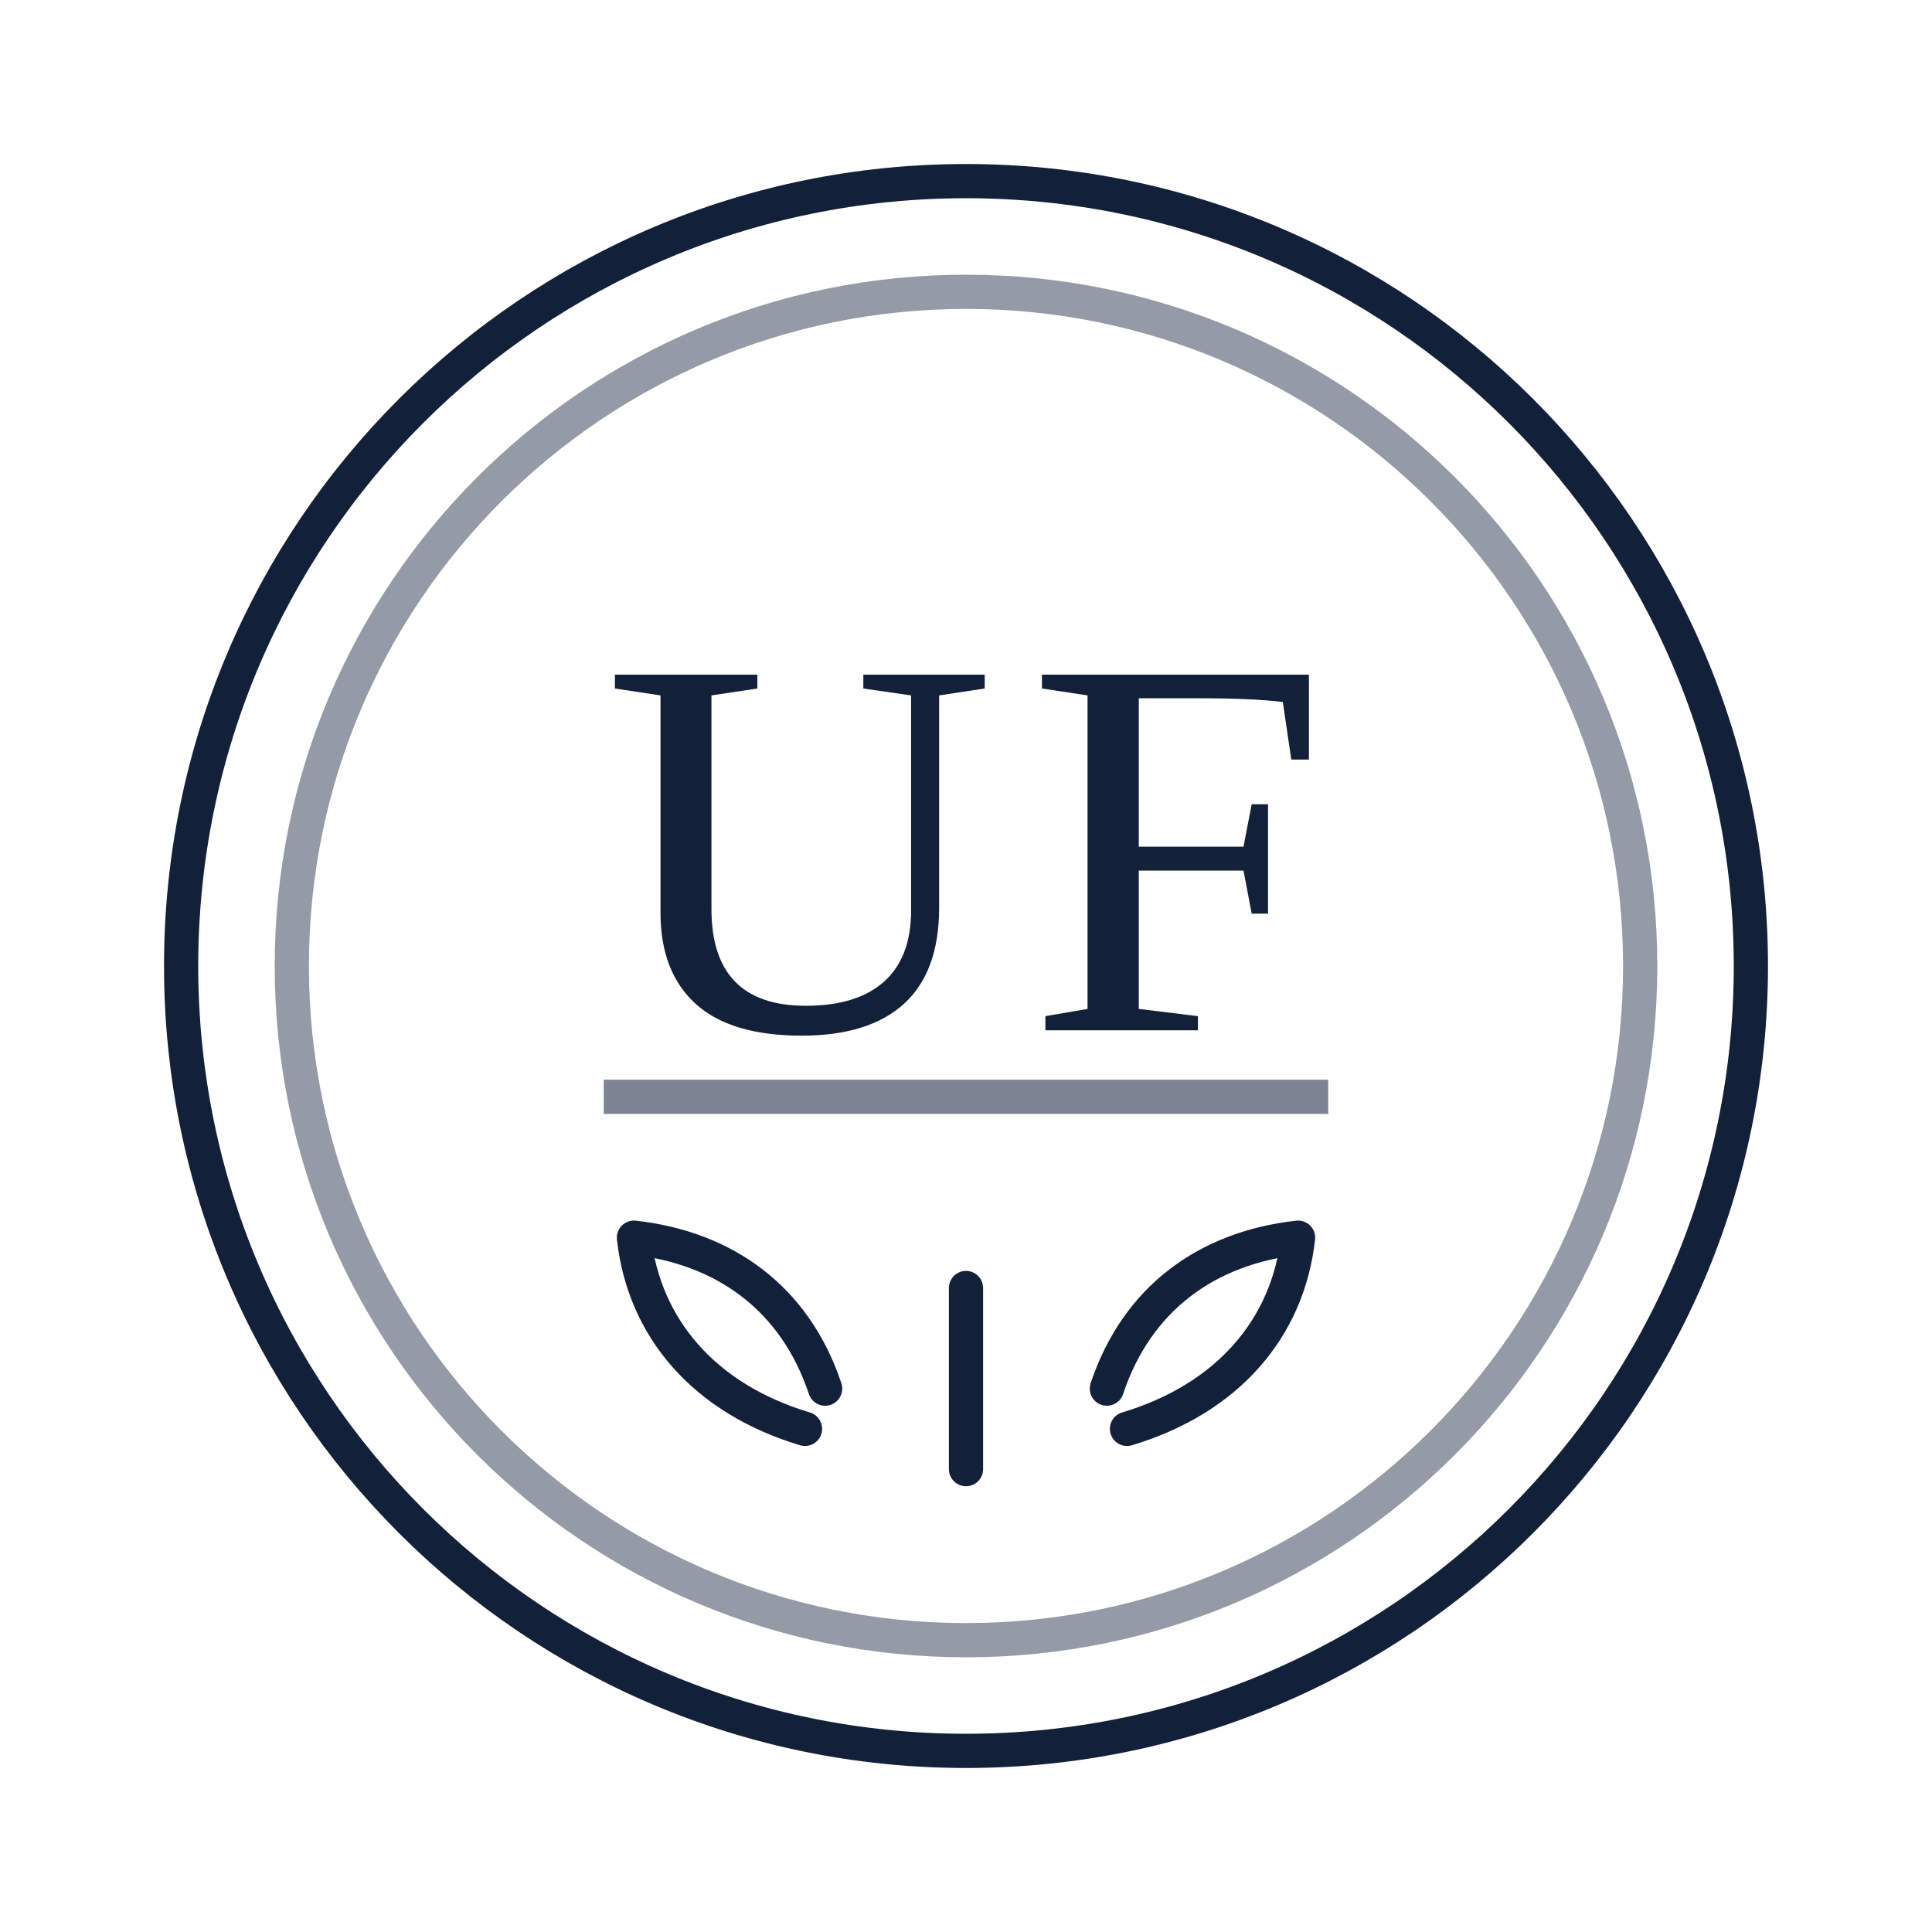
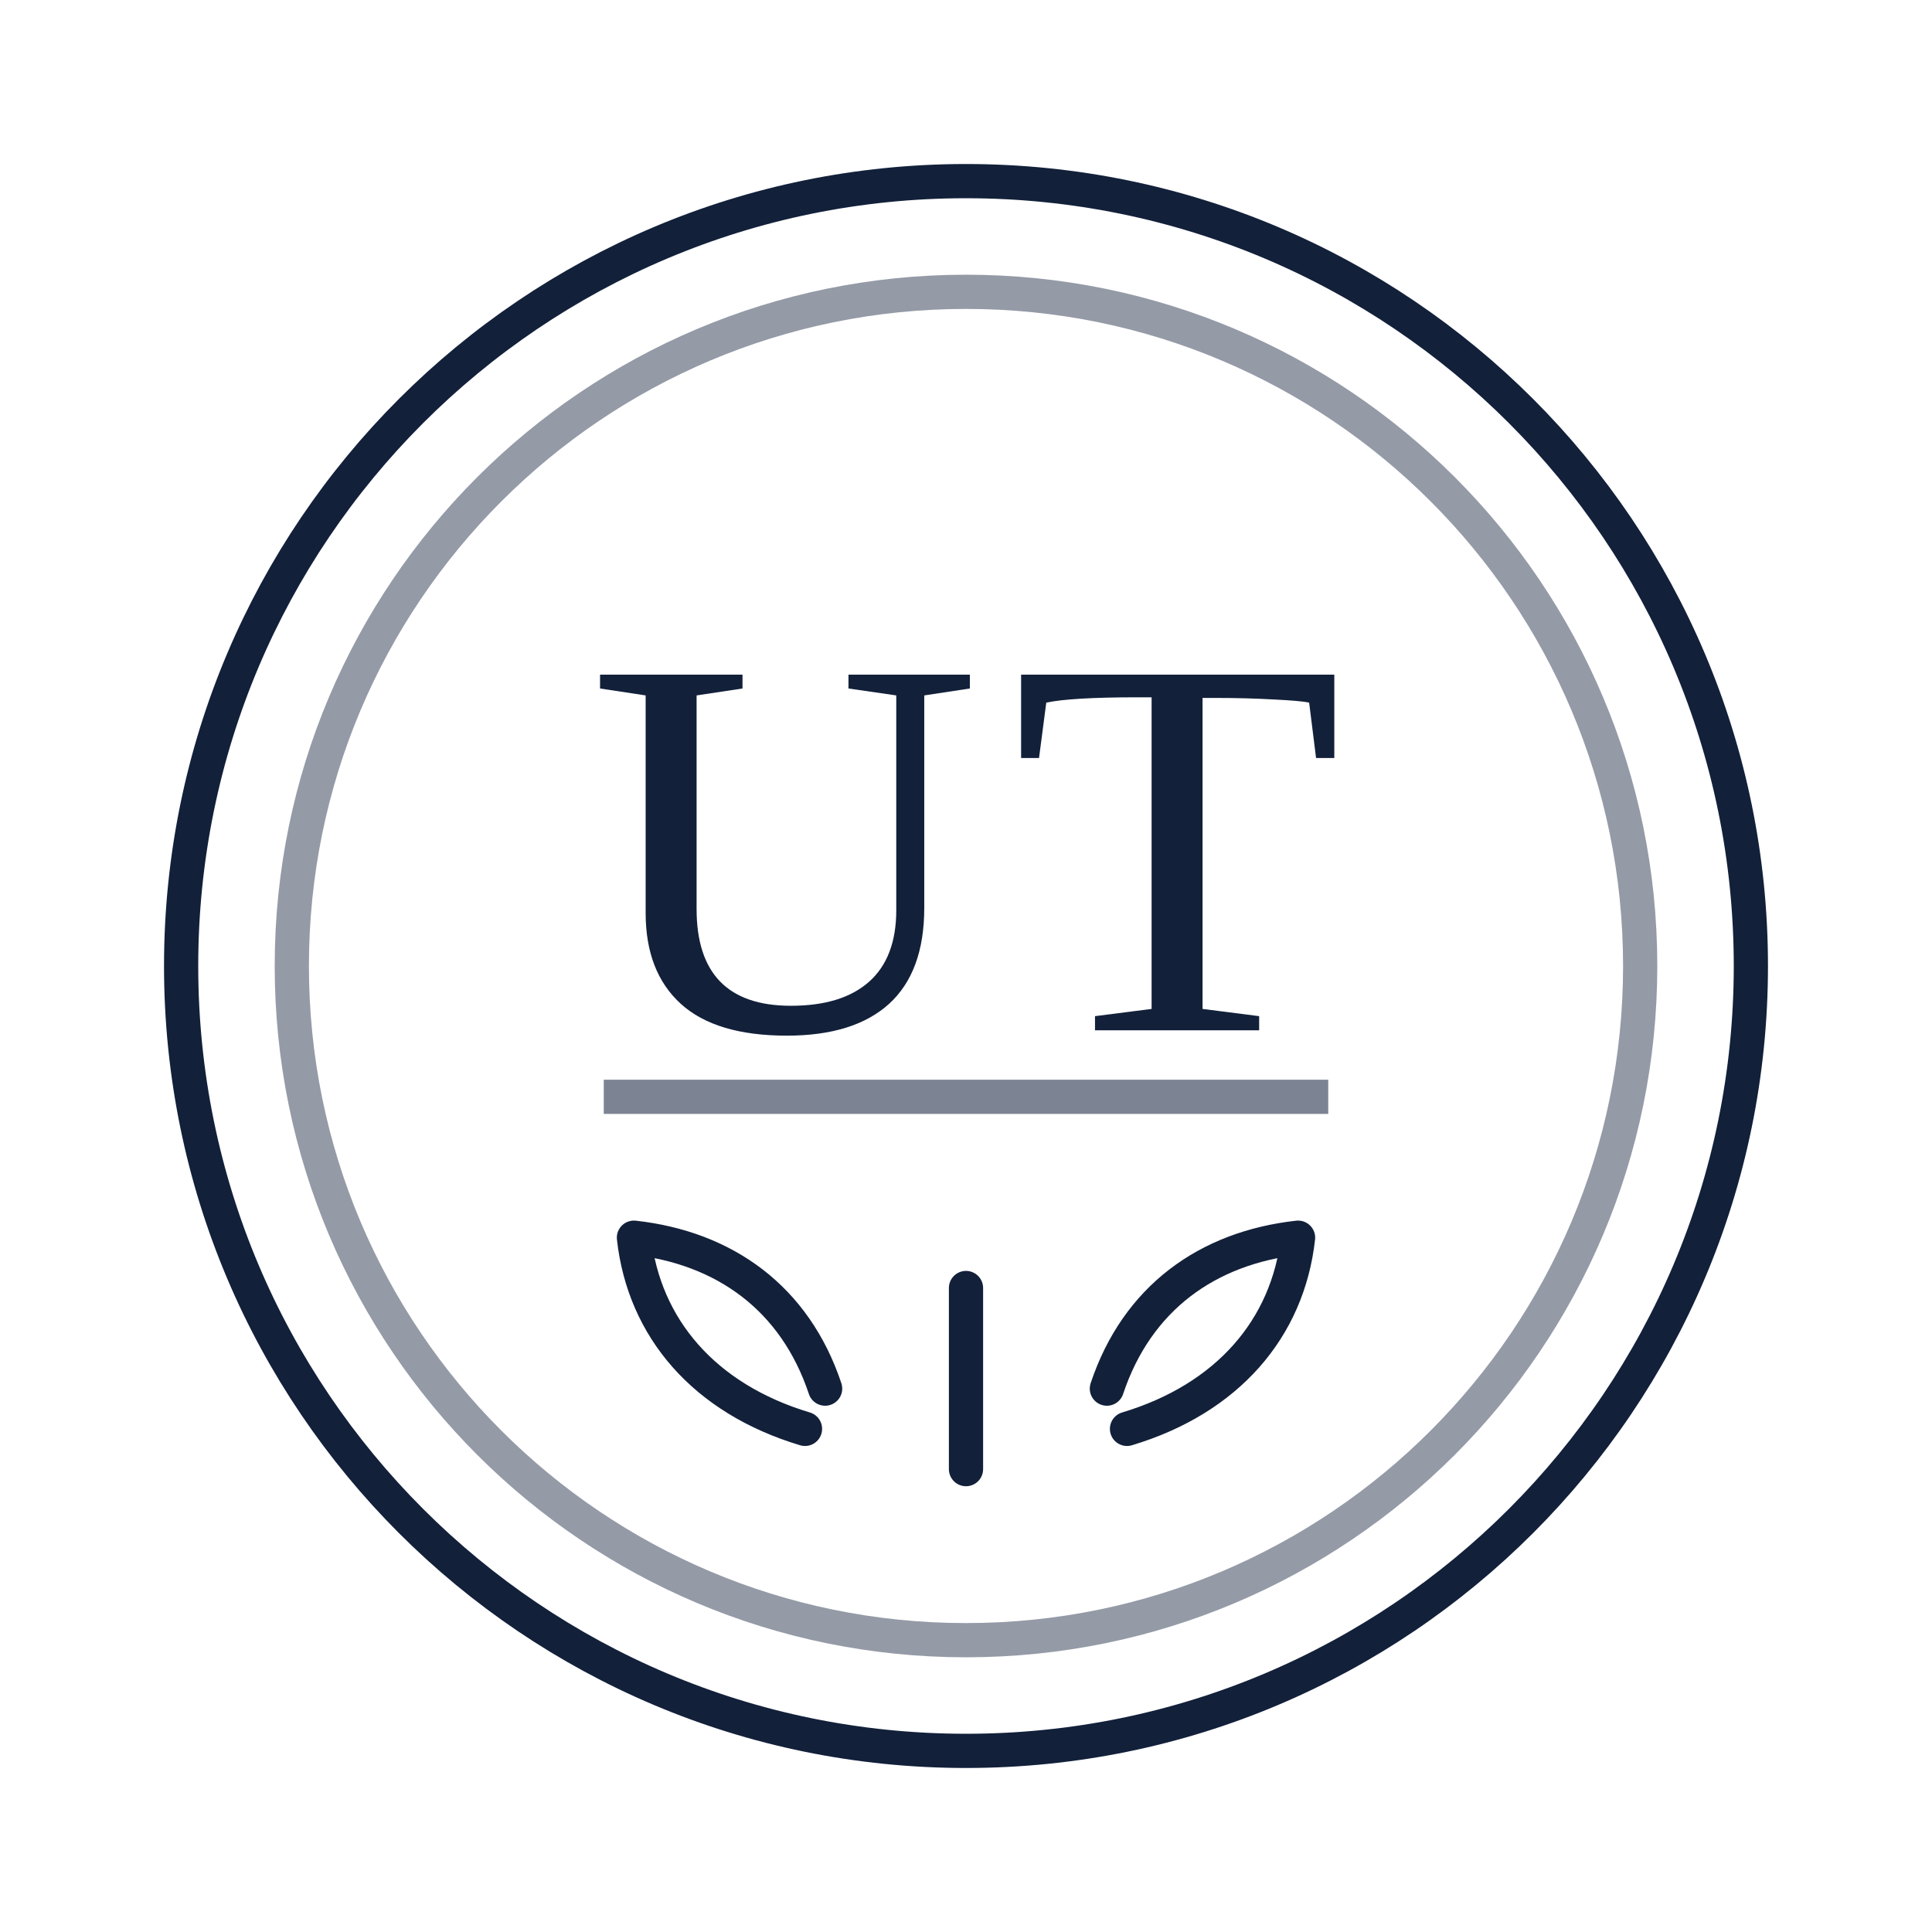
- <svg xmlns="http://www.w3.org/2000/svg" viewBox="0 0 96 96" width="96" height="96" role="img" aria-label="UF">
+ <svg xmlns="http://www.w3.org/2000/svg" viewBox="0 0 96 96" width="96" height="96" role="img" aria-label="UT">
  <g fill="none" stroke="#12203A" stroke-width="1.7" stroke-linejoin="round" color="#12203A">
    <circle cx="48" cy="48" r="39" />
    <circle cx="48" cy="48" r="33.5" stroke-opacity=".45" />
    <path d="M30 54.5h36" stroke-opacity=".55" />
    <path d="M40 71c-5-1.5-8-5-8.5-9.5 4.5.5 8 3 9.5 7.5M56 71c5-1.5 8-5 8.5-9.5-4.5.5-8 3-9.5 7.5M48 73v-9" stroke-linecap="round" />
  </g>
-   <text x="48" y="45" text-anchor="middle" dominant-baseline="middle" font-family="Georgia, 'Times New Roman', 'Songti SC', serif" font-size="27" letter-spacing="1.5" fill="#12203A">UF</text>
+   <text x="48" y="45" text-anchor="middle" dominant-baseline="middle" font-family="Georgia, 'Times New Roman', 'Songti SC', serif" font-size="27" letter-spacing="1.5" fill="#12203A">UT</text>
</svg>
